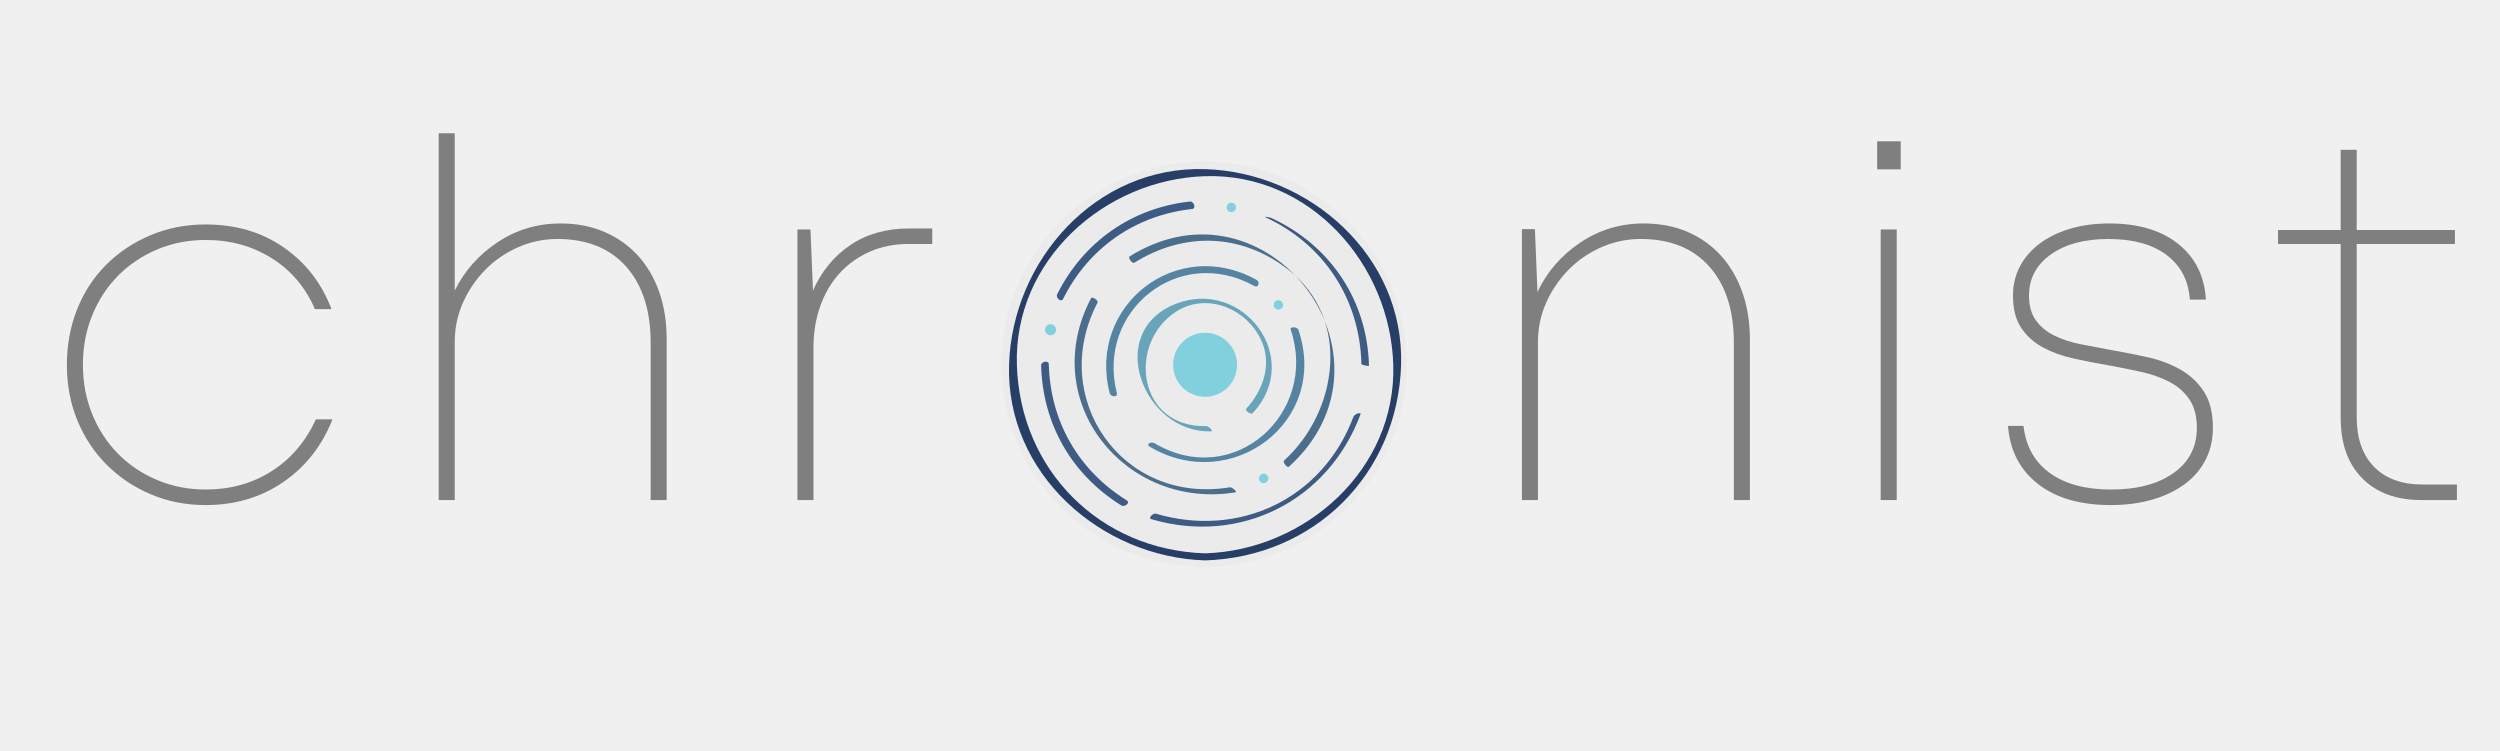
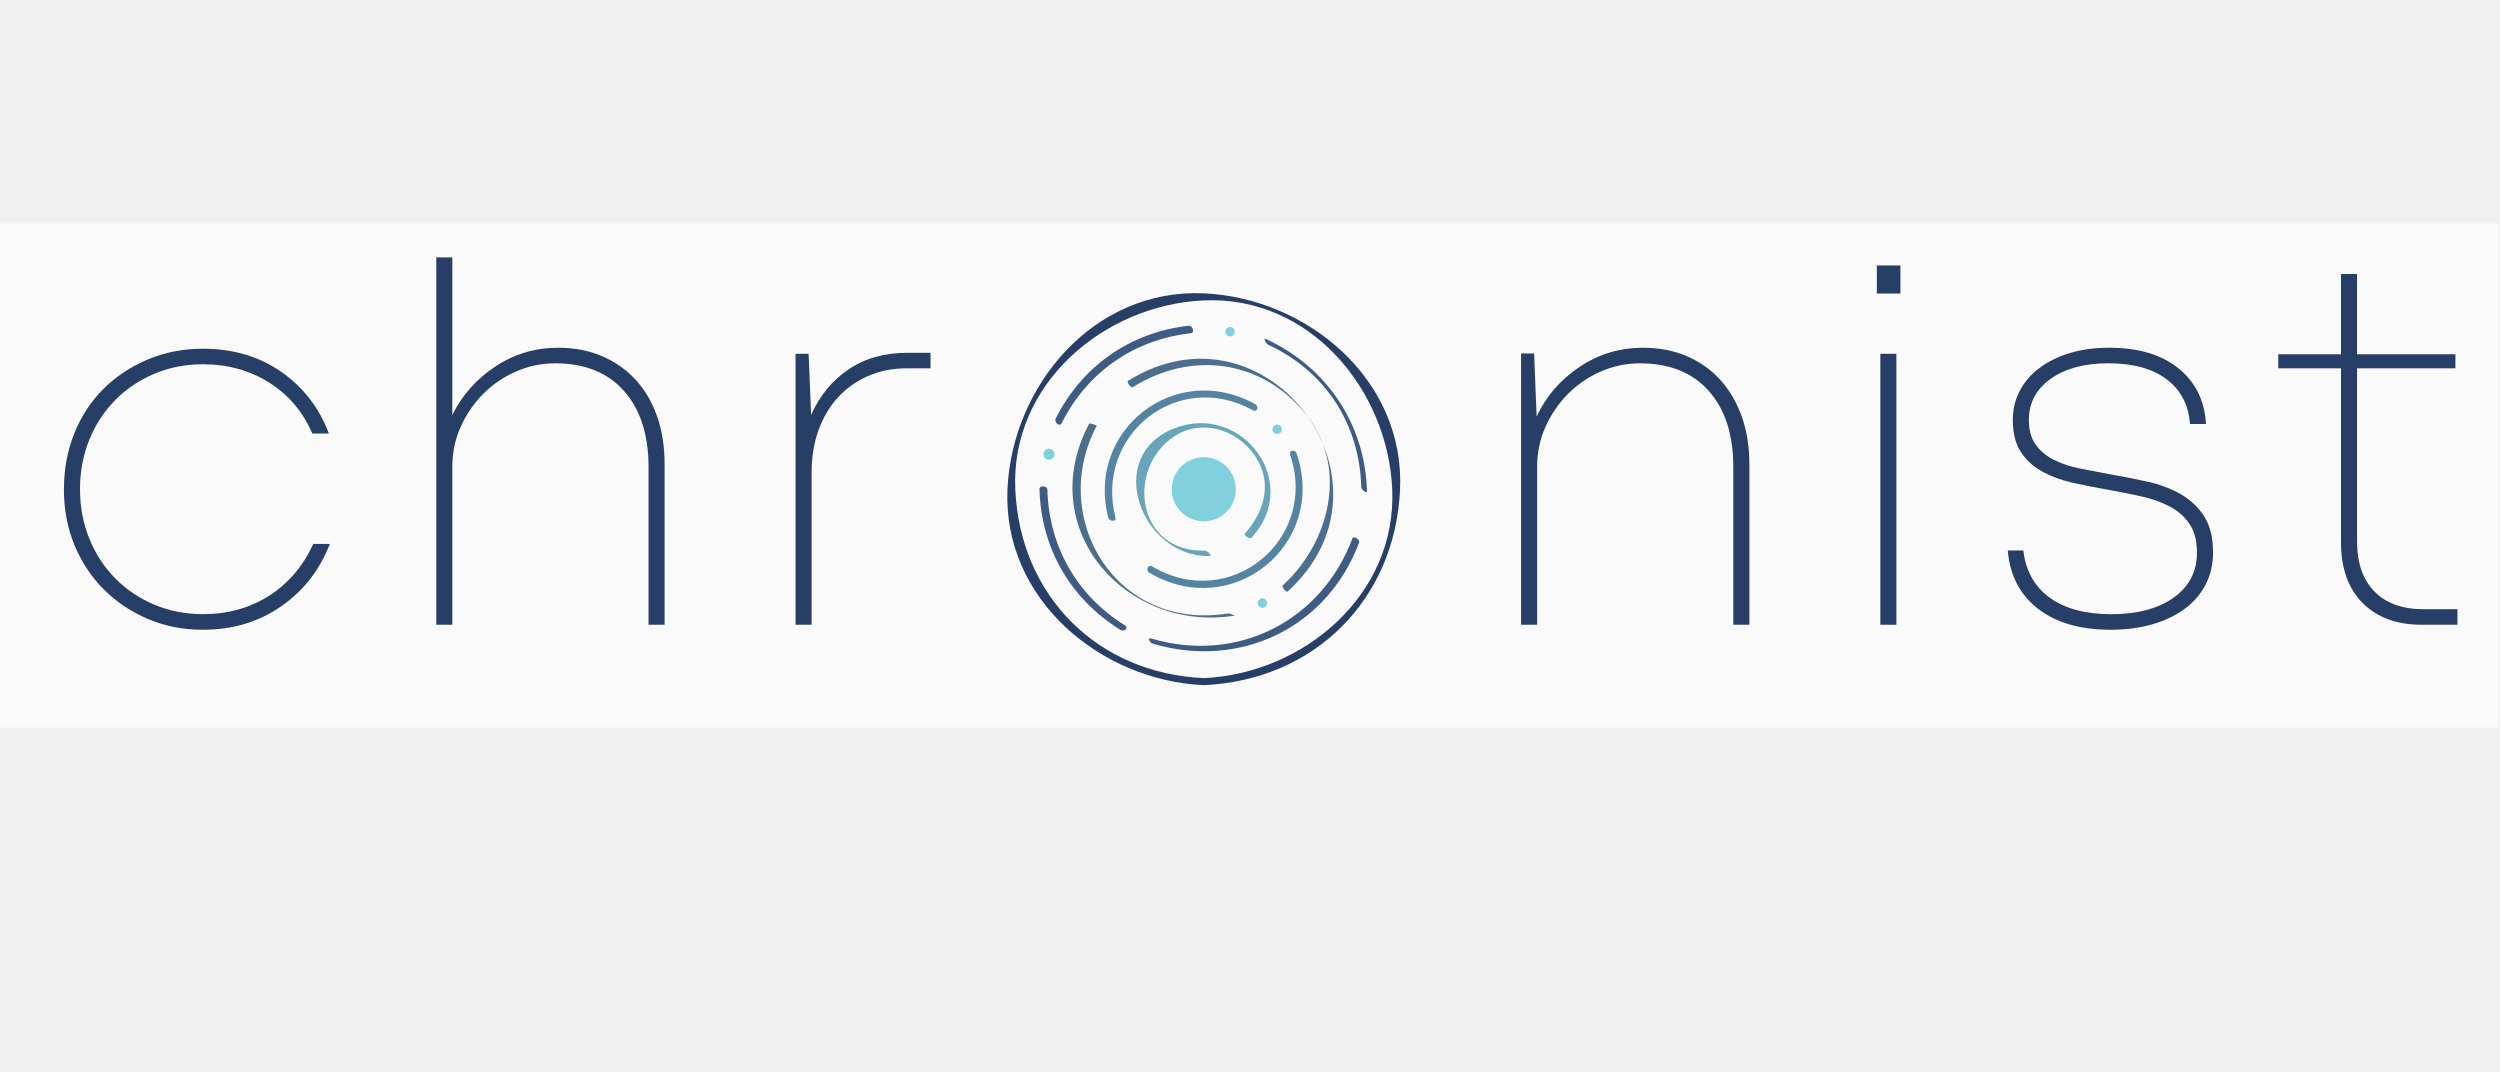
- <svg xmlns="http://www.w3.org/2000/svg" version="1.1" id="Layer_1" x="0px" y="0px" width="283.46px" height="85.04px" viewBox="0 0 283.46 85.04" enable-background="new 0 0 283.46 85.04" xml:space="preserve">
-   <circle opacity="0.65" fill="#E8E8E8" cx="136.525" cy="41.292" r="22.988" />
+ <svg xmlns="http://www.w3.org/2000/svg" version="1.1" id="Layer_1" x="0px" y="0px" width="198.43px" height="85.04px" viewBox="0 0 198.43 85.04" enable-background="new 0 0 198.43 85.04" xml:space="preserve">
+   <rect x="-0.087" y="17.74" opacity="0.65" fill="#FFFFFF" width="198.425" height="40.01" />
  <g>
    <g>
-       <path fill="none" stroke="#000000" stroke-width="0.179" stroke-miterlimit="10" d="M128.469,44.733" />
+       <path fill="none" stroke="#000000" stroke-width="0.125" stroke-miterlimit="10" d="M89.82,41.2" />
      <g>
        <g>
-           <path fill="#273F66" d="M136.635,62.739c-11.927-0.37-20.967-9.443-21.337-21.356c-0.369-11.892,9.97-21.054,21.34-21.407      c11.923-0.371,20.983,9.994,21.336,21.356C158.344,53.225,148.005,62.387,136.635,62.739c-0.575,0.018-0.548,0.817,0.003,0.801      c12.373-0.385,21.837-9.752,22.223-22.157c0.384-12.381-10.425-21.841-22.226-22.208c-12.369-0.384-21.855,10.334-22.223,22.157      c-0.385,12.381,10.425,21.841,22.226,22.208C137.216,63.558,137.184,62.757,136.635,62.739z" />
+           <path fill="#273F66" d="M95.544,53.823c-8.455-0.379-14.58-6.541-14.958-14.971c-0.378-8.429,7.079-14.655,14.959-15.008      c8.446-0.379,14.606,7.098,14.958,14.972C110.883,47.245,103.425,53.47,95.544,53.823c-0.402,0.018-0.384,0.578,0.002,0.561      c8.757-0.393,15.186-6.759,15.58-15.532c0.393-8.761-7.405-15.203-15.582-15.57c-8.748-0.392-15.211,7.344-15.579,15.534      c-0.393,8.76,7.405,15.202,15.581,15.568C95.953,54.402,95.929,53.84,95.544,53.823z" />
        </g>
      </g>
      <g>
        <g>
-           <path fill="#3E5B84" d="M155.221,41.48c-0.191-7.424-4.367-13.664-11.09-16.772c-0.121-0.056-0.977-0.223-0.639-0.066      c6.651,3.075,10.681,9.287,10.869,16.594C154.366,41.424,155.222,41.514,155.221,41.48L155.221,41.48z" />
+           <path fill="#3E5B84" d="M108.5,38.995c-0.141-5.324-3.188-9.854-8.006-12.082c-0.298-0.138,0.018,0.382,0.162,0.449      c4.562,2.109,7.259,6.318,7.391,11.311C108.051,38.839,108.507,39.235,108.5,38.995L108.5,38.995z" />
        </g>
      </g>
      <g>
        <g>
-           <path fill="#3E5B84" d="M130.538,58.866c10.054,2.963,20.043-2.053,23.707-11.848c0.141-0.378-0.676-0.059-0.779,0.219      c-3.491,9.334-12.933,13.798-22.414,11.004C130.763,58.156,130.121,58.743,130.538,58.866L130.538,58.866z" />
+           <path fill="#3E5B84" d="M91.505,51.093c6.909,2.037,13.827-1.232,16.373-8.04c0.084-0.225-0.451-0.535-0.521-0.347      c-2.47,6.601-9.149,9.987-15.959,7.979C91.003,50.568,91.28,51.026,91.505,51.093L91.505,51.093z" />
        </g>
      </g>
      <g>
        <g>
-           <path fill="#3E5B84" d="M118.046,41.418c0.17,6.644,3.454,12.39,9.103,15.896c0.355,0.22,1.052-0.304,0.614-0.576      c-5.497-3.411-8.68-8.975-8.846-15.441C118.905,40.819,118.035,40.993,118.046,41.418L118.046,41.418z" />
+           <path fill="#3E5B84" d="M82.506,38.815c0.121,4.699,2.448,8.715,6.435,11.188c0.271,0.168,0.687-0.157,0.339-0.373      c-3.826-2.374-6.033-6.288-6.148-10.778C83.124,38.545,82.499,38.515,82.506,38.815L82.506,38.815z" />
        </g>
      </g>
      <g>
        <g>
-           <path fill="#3E5B84" d="M134.923,22.848c-6.607,0.729-12.089,4.58-15.057,10.52c-0.198,0.396,0.444,0.98,0.681,0.507      c2.889-5.781,8.208-9.472,14.626-10.181C135.66,23.64,135.367,22.799,134.923,22.848L134.923,22.848z" />
+           <path fill="#3E5B84" d="M94.344,25.857c-4.631,0.512-8.475,3.21-10.555,7.375c-0.139,0.278,0.312,0.688,0.478,0.355      c2.024-4.053,5.753-6.641,10.253-7.138C94.861,26.413,94.656,25.823,94.344,25.857L94.344,25.857z" />
        </g>
      </g>
      <g>
        <g>
-           <path fill="#4B6E8C" d="M139.449,55.253c-12.308,2.015-20.648-10.22-14.997-20.95c0.126-0.239-0.628-0.71-0.735-0.508      c-6.169,11.714,3.86,24.076,16.389,22.024C140.292,55.789,139.718,55.209,139.449,55.253L139.449,55.253z" />
+           <path fill="#4B6E8C" d="M97.458,48.69c-8.834,1.442-14.295-7.522-10.407-14.906c0.007-0.013-0.559-0.245-0.608-0.15      c-4.415,8.383,2.958,16.633,11.596,15.222C97.962,48.869,97.633,48.661,97.458,48.69L97.458,48.69z" />
        </g>
      </g>
      <g>
        <g>
-           <path fill="#4B6E8C" d="M128.611,29.791c5.627-3.517,12.098-3.358,17.395,0.734c7.29,5.632,5.673,16.172-0.406,21.688      c-0.202,0.183,0.36,0.875,0.541,0.711c13.67-12.405-2.438-33.616-18.07-23.845C127.865,29.208,128.38,29.935,128.611,29.791      L128.611,29.791z" />
+           <path fill="#4B6E8C" d="M89.92,30.724c4.566-2.853,10.081-2.23,13.631,2.024c3.544,4.248,2.003,10.313-1.721,13.696      c-0.142,0.128,0.253,0.613,0.379,0.498c9.569-8.692-1.699-23.57-12.668-16.717C89.396,30.315,89.758,30.826,89.92,30.724      L89.92,30.724z" />
        </g>
      </g>
      <g>
        <g>
-           <path fill="#5584A3" d="M130.358,50.646c9.198,5.479,20.407-2.78,16.862-13.246c-0.119-0.353-1.006-0.409-0.875-0.022      c3.188,9.415-6.441,18.232-15.445,12.87C130.554,50.041,129.854,50.346,130.358,50.646L130.358,50.646z" />
+           <path fill="#5584A3" d="M91.212,45.45c6.56,3.909,14.164-2.208,11.708-9.444c-0.119-0.35-0.652-0.297-0.521,0.091      c2.287,6.738-4.795,12.524-10.94,8.863C91.108,44.751,90.907,45.27,91.212,45.45L91.212,45.45z" />
        </g>
      </g>
      <g>
        <g>
-           <path fill="#5584A3" d="M142.448,31.715c-9.015-4.984-19.154,2.902-16.634,12.849c0.115,0.454,0.955,0.536,0.816-0.012      c-2.357-9.302,7.012-16.867,15.566-12.138C142.708,32.697,142.906,31.968,142.448,31.715L142.448,31.715z" />
+           <path fill="#5584A3" d="M99.62,32.073c-6.318-3.494-13.429,2.035-11.661,9.007c0.081,0.318,0.669,0.376,0.572-0.008      c-1.654-6.521,4.917-11.824,10.912-8.509C99.802,32.762,99.941,32.251,99.62,32.073L99.62,32.073z" />
        </g>
      </g>
      <g>
        <g>
-           <path fill="#68A5BA" d="M136.766,48.312c-7.752,0.211-8.975-9.323-3.466-12.944c3.616-2.376,8.354-0.251,9.852,3.565      c1.03,2.625-0.049,5.473-1.859,7.417c-0.177,0.189,0.535,0.72,0.744,0.494c5.812-6.243-1.121-15.376-8.729-12.39      c-8.123,3.188-3.667,14.663,3.987,14.454C137.655,48.9,137.025,48.305,136.766,48.312L136.766,48.312z" />
+           <path fill="#68A5BA" d="M95.636,43.708c-5.437,0.154-6.288-6.537-2.43-9.073c2.535-1.667,5.856-0.176,6.907,2.5      c0.722,1.84-0.035,3.837-1.304,5.2c-0.124,0.133,0.375,0.504,0.521,0.347c4.074-4.376-0.785-10.78-6.119-8.686      c-5.69,2.234-2.574,10.284,2.795,10.133C96.259,44.12,95.818,43.703,95.636,43.708L95.636,43.708z" />
        </g>
      </g>
      <g>
-         <path fill="#80D0DE" d="M140.264,41.358c0-2.011-1.617-3.628-3.627-3.628c-2.011,0-3.626,1.617-3.626,3.628     c0,2.011,1.616,3.626,3.626,3.626C138.646,44.984,140.264,43.369,140.264,41.358z" />
+         <path fill="#80D0DE" d="M98.089,38.834c0-1.41-1.133-2.544-2.543-2.544c-1.409,0-2.542,1.134-2.542,2.544     c0,1.409,1.132,2.542,2.542,2.542C96.956,41.376,98.089,40.243,98.089,38.834z" />
      </g>
      <g>
-         <circle fill="#80D0DE" cx="144.943" cy="34.572" r="0.532" />
+         <circle fill="#80D0DE" cx="101.37" cy="34.077" r="0.373" />
      </g>
      <g>
-         <circle fill="#80D0DE" cx="143.279" cy="54.244" r="0.533" />
+         <circle fill="#80D0DE" cx="100.202" cy="47.867" r="0.373" />
      </g>
      <g>
-         <circle fill="#80D0DE" cx="119.111" cy="37.389" r="0.629" />
+         <circle fill="#80D0DE" cx="83.26" cy="36.051" r="0.441" />
      </g>
      <g>
-         <circle fill="#80D0DE" cx="139.611" cy="23.517" r="0.532" />
+         <circle fill="#80D0DE" cx="97.631" cy="26.326" r="0.373" />
      </g>
    </g>
-     <path fill="#7F7F7F" d="M23.321,57.266c-2.235,0-4.309-0.406-6.221-1.219c-1.914-0.813-3.58-1.929-5-3.347   c-1.42-1.418-2.528-3.091-3.323-5.02c-0.796-1.928-1.194-4.025-1.194-6.295c0-2.268,0.388-4.375,1.165-6.323   c0.776-1.947,1.875-3.629,3.295-5.048c1.42-1.417,3.096-2.532,5.028-3.346c1.932-0.813,4.014-1.219,6.25-1.219   c3.409,0,6.364,0.872,8.864,2.613c2.5,1.742,4.298,4.072,5.397,6.988h-1.875c-1.061-2.462-2.69-4.384-4.887-5.767   c-2.197-1.381-4.697-2.074-7.5-2.074c-1.969,0-3.807,0.361-5.511,1.08c-1.704,0.72-3.181,1.715-4.431,2.983   c-1.25,1.269-2.226,2.765-2.926,4.488c-0.701,1.724-1.051,3.589-1.051,5.596c0,2.008,0.35,3.874,1.051,5.597   c0.701,1.724,1.676,3.22,2.926,4.488c1.25,1.27,2.727,2.264,4.431,2.982c1.705,0.72,3.542,1.08,5.511,1.08   c2.803,0,5.293-0.691,7.471-2.074c2.178-1.382,3.854-3.343,5.028-5.88h1.875c-1.175,2.992-3.031,5.36-5.568,7.102   C29.59,56.395,26.654,57.266,23.321,57.266z" />
-     <path fill="#7F7F7F" d="M63.546,25.336c1.855,0,3.522,0.322,5,0.966c1.477,0.644,2.736,1.533,3.778,2.67   c1.042,1.136,1.846,2.509,2.415,4.119c0.568,1.61,0.852,3.418,0.852,5.426v18.18h-1.818v-17.84c0-3.673-0.929-6.552-2.784-8.635   c-1.856-2.083-4.452-3.125-7.784-3.125c-1.554,0-3.04,0.312-4.46,0.937c-1.42,0.625-2.661,1.478-3.721,2.557   c-1.061,1.08-1.903,2.32-2.528,3.721c-0.625,1.402-0.937,2.897-0.937,4.489v17.896H49.74V15.109h1.818v17.84   c1.098-2.235,2.717-4.062,4.857-5.483C58.556,26.046,60.933,25.336,63.546,25.336z" />
-     <path fill="#7F7F7F" d="M105.702,25.904v1.761h-2.728c-1.59,0-3.049,0.294-4.375,0.881c-1.326,0.587-2.462,1.402-3.409,2.443   c-0.947,1.043-1.675,2.283-2.187,3.721c-0.512,1.44-0.767,3.012-0.767,4.716v17.271h-1.819v-30.68h1.478l0.284,6.932   c0.946-2.159,2.348-3.872,4.205-5.142c1.854-1.269,4.09-1.903,6.704-1.903H105.702z" />
-     <path fill="#7F7F7F" d="M186.365,25.336c1.855,0,3.522,0.322,5,0.966c1.478,0.644,2.736,1.543,3.778,2.698   c1.042,1.156,1.847,2.538,2.415,4.147c0.567,1.61,0.853,3.4,0.853,5.369v18.18h-1.819v-17.84c0-3.673-0.929-6.552-2.783-8.635   c-1.856-2.083-4.451-3.125-7.784-3.125c-1.553,0-3.04,0.312-4.46,0.937c-1.42,0.625-2.661,1.478-3.721,2.557   c-1.062,1.08-1.903,2.32-2.528,3.721c-0.625,1.402-0.938,2.897-0.938,4.489v17.896h-1.818V25.981h1.477l0.285,7.138   c1.06-2.272,2.67-4.138,4.829-5.596C181.309,26.065,183.714,25.336,186.365,25.336z" />
-     <path fill="#7F7F7F" d="M212.841,16.019h2.67V19.2h-2.67V16.019z M213.238,26.018h1.819v30.68h-1.819V26.018z" />
-     <path fill="#7F7F7F" d="M239.316,57.266c-3.446,0-6.192-0.795-8.237-2.386c-2.046-1.592-3.182-3.787-3.409-6.591h1.762   c0.264,2.311,1.258,4.091,2.981,5.341s4.043,1.875,6.961,1.875c2.954,0,5.312-0.625,7.073-1.875s2.642-2.954,2.642-5.113   c0-1.326-0.284-2.405-0.853-3.238s-1.326-1.496-2.272-1.989c-0.947-0.492-2.026-0.871-3.238-1.136   c-1.213-0.265-2.442-0.512-3.692-0.739c-1.327-0.228-2.634-0.483-3.921-0.767c-1.288-0.284-2.443-0.7-3.466-1.25   c-1.022-0.548-1.846-1.288-2.471-2.216c-0.625-0.927-0.938-2.149-0.938-3.665c0-1.212,0.266-2.319,0.796-3.323   c0.53-1.003,1.278-1.865,2.244-2.585c0.966-0.719,2.111-1.279,3.438-1.676c1.325-0.397,2.803-0.596,4.432-0.596   c3.295,0,5.909,0.776,7.84,2.329c1.932,1.554,2.974,3.656,3.126,6.307h-1.819c-0.15-2.159-1.028-3.844-2.634-5.057   c-1.604-1.211-3.804-1.818-6.599-1.818c-2.718,0-4.898,0.587-6.541,1.761c-1.643,1.174-2.463,2.727-2.463,4.659   c0,1.137,0.255,2.065,0.767,2.784c0.511,0.72,1.202,1.298,2.073,1.732c0.871,0.436,1.875,0.768,3.012,0.995   c1.136,0.227,2.329,0.454,3.579,0.681c1.325,0.227,2.671,0.493,4.033,0.796c1.364,0.304,2.595,0.767,3.693,1.392   c1.098,0.625,1.989,1.459,2.671,2.5c0.681,1.042,1.022,2.414,1.022,4.119c0,1.326-0.275,2.528-0.824,3.607   c-0.549,1.08-1.335,1.998-2.357,2.756s-2.244,1.345-3.665,1.761C242.641,57.058,241.059,57.266,239.316,57.266z" />
-     <path fill="#7F7F7F" d="M278.575,54.937v1.761h-4.033c-2.841,0-5.076-0.823-6.705-2.471s-2.442-3.93-2.442-6.847V27.665h-7.102   v-1.59h7.102v-9.091h1.817v9.091h11.137v1.59h-11.137v19.617c0,2.419,0.654,4.3,1.961,5.642c1.307,1.343,3.153,2.013,5.539,2.013   H278.575z" />
+     <path fill="#273F66" d="M16.108,49.985c-1.568,0-3.021-0.284-4.362-0.854c-1.341-0.571-2.509-1.353-3.505-2.347   c-0.995-0.994-1.772-2.167-2.33-3.519c-0.559-1.352-0.837-2.822-0.837-4.414c0-1.589,0.272-3.067,0.817-4.433   c0.543-1.365,1.314-2.544,2.31-3.539c0.996-0.994,2.17-1.775,3.525-2.346c1.354-0.57,2.813-0.854,4.381-0.854   c2.39,0,4.461,0.611,6.213,1.832c1.753,1.222,3.014,2.854,3.784,4.899h-1.314c-0.744-1.726-1.886-3.073-3.425-4.043   c-1.54-0.968-3.292-1.454-5.257-1.454c-1.381,0-2.669,0.253-3.864,0.757c-1.194,0.505-2.23,1.202-3.105,2.091   c-0.876,0.89-1.56,1.938-2.051,3.146c-0.492,1.208-0.737,2.517-0.737,3.923c0,1.408,0.245,2.715,0.737,3.923   c0.491,1.208,1.175,2.257,2.051,3.146c0.875,0.891,1.911,1.587,3.105,2.091c1.195,0.505,2.483,0.757,3.864,0.757   c1.965,0,3.71-0.484,5.237-1.453c1.527-0.97,2.702-2.344,3.525-4.123h1.314c-0.823,2.098-2.124,3.758-3.903,4.979   C20.502,49.375,18.444,49.985,16.108,49.985z" />
+     <path fill="#273F66" d="M44.307,27.602c1.301,0,2.47,0.226,3.504,0.677c1.036,0.452,1.919,1.075,2.649,1.872   c0.73,0.796,1.294,1.759,1.693,2.887c0.398,1.129,0.597,2.396,0.597,3.804v12.746h-1.274V37.081c0-2.575-0.651-4.594-1.952-6.054   c-1.301-1.46-3.121-2.19-5.457-2.19c-1.089,0-2.132,0.219-3.127,0.657c-0.995,0.438-1.865,1.036-2.609,1.792   s-1.334,1.626-1.772,2.608c-0.438,0.983-0.657,2.032-0.657,3.147v12.546h-1.274V20.432h1.274v12.506   c0.77-1.566,1.905-2.848,3.405-3.843C40.809,28.1,42.475,27.602,44.307,27.602z" />
+     <path fill="#273F66" d="M73.859,28v1.235h-1.911c-1.115,0-2.138,0.206-3.067,0.618c-0.93,0.412-1.726,0.982-2.39,1.712   c-0.665,0.731-1.175,1.6-1.534,2.608c-0.358,1.01-0.537,2.111-0.537,3.306v12.109h-1.275V28.08h1.036l0.199,4.859   c0.664-1.514,1.646-2.714,2.948-3.604c1.3-0.889,2.867-1.334,4.7-1.334H73.859z" />
+     <path fill="#273F66" d="M130.407,27.602c1.302,0,2.47,0.226,3.506,0.677s1.919,1.083,2.648,1.892   c0.73,0.81,1.294,1.779,1.692,2.907c0.397,1.128,0.599,2.384,0.599,3.764v12.746h-1.275V37.081c0-2.575-0.65-4.594-1.952-6.054   c-1.301-1.46-3.12-2.19-5.455-2.19c-1.09,0-2.133,0.219-3.128,0.657c-0.995,0.438-1.865,1.036-2.608,1.792   c-0.744,0.757-1.334,1.626-1.772,2.608c-0.438,0.983-0.656,2.032-0.656,3.147v12.546h-1.275V28.054h1.036l0.198,5.005   c0.743-1.594,1.873-2.901,3.386-3.924C126.863,28.113,128.55,27.602,130.407,27.602z" />
+     <path fill="#273F66" d="M148.968,21.069h1.872v2.23h-1.872V21.069z M149.248,28.08h1.273v21.508h-1.273V28.08z" />
+     <path fill="#273F66" d="M167.527,49.985c-2.416,0-4.34-0.558-5.774-1.672c-1.434-1.116-2.229-2.655-2.39-4.621h1.234   c0.187,1.62,0.883,2.868,2.092,3.744c1.207,0.877,2.833,1.314,4.879,1.314c2.071,0,3.723-0.438,4.958-1.314   c1.234-0.876,1.853-2.071,1.853-3.585c0-0.929-0.199-1.686-0.598-2.27c-0.397-0.584-0.929-1.049-1.592-1.395   c-0.666-0.345-1.422-0.61-2.271-0.796s-1.712-0.359-2.587-0.518c-0.932-0.16-1.848-0.339-2.75-0.538   c-0.903-0.199-1.713-0.491-2.43-0.876s-1.294-0.903-1.732-1.554c-0.438-0.65-0.658-1.507-0.658-2.569   c0-0.85,0.187-1.626,0.559-2.33c0.372-0.704,0.896-1.307,1.574-1.812c0.677-0.504,1.479-0.896,2.409-1.175   c0.929-0.278,1.965-0.418,3.107-0.418c2.31,0,4.142,0.544,5.496,1.633c1.353,1.089,2.084,2.563,2.189,4.421h-1.273   c-0.107-1.514-0.723-2.695-1.847-3.545c-1.127-0.849-2.667-1.274-4.627-1.274c-1.905,0-3.434,0.412-4.585,1.234   c-1.152,0.823-1.728,1.912-1.728,3.266c0,0.797,0.179,1.448,0.538,1.952c0.357,0.504,0.843,0.91,1.454,1.214   c0.61,0.306,1.314,0.539,2.11,0.698c0.797,0.159,1.634,0.318,2.509,0.478c0.929,0.159,1.873,0.346,2.829,0.558   c0.955,0.213,1.817,0.538,2.588,0.975c0.771,0.438,1.396,1.023,1.873,1.753c0.477,0.73,0.717,1.693,0.717,2.887   c0,0.93-0.193,1.772-0.577,2.529c-0.385,0.757-0.937,1.401-1.653,1.933s-1.574,0.942-2.569,1.234S168.75,49.985,167.527,49.985z" />
+     <path fill="#273F66" d="M195.051,48.353v1.235h-2.829c-1.99,0-3.557-0.578-4.7-1.732c-1.141-1.155-1.712-2.755-1.712-4.8V29.234   h-4.979v-1.115h4.979v-6.373h1.275v6.373h7.806v1.115h-7.806v13.753c0,1.695,0.457,3.014,1.373,3.954   c0.916,0.941,2.212,1.411,3.884,1.411H195.051z" />
  </g>
</svg>
